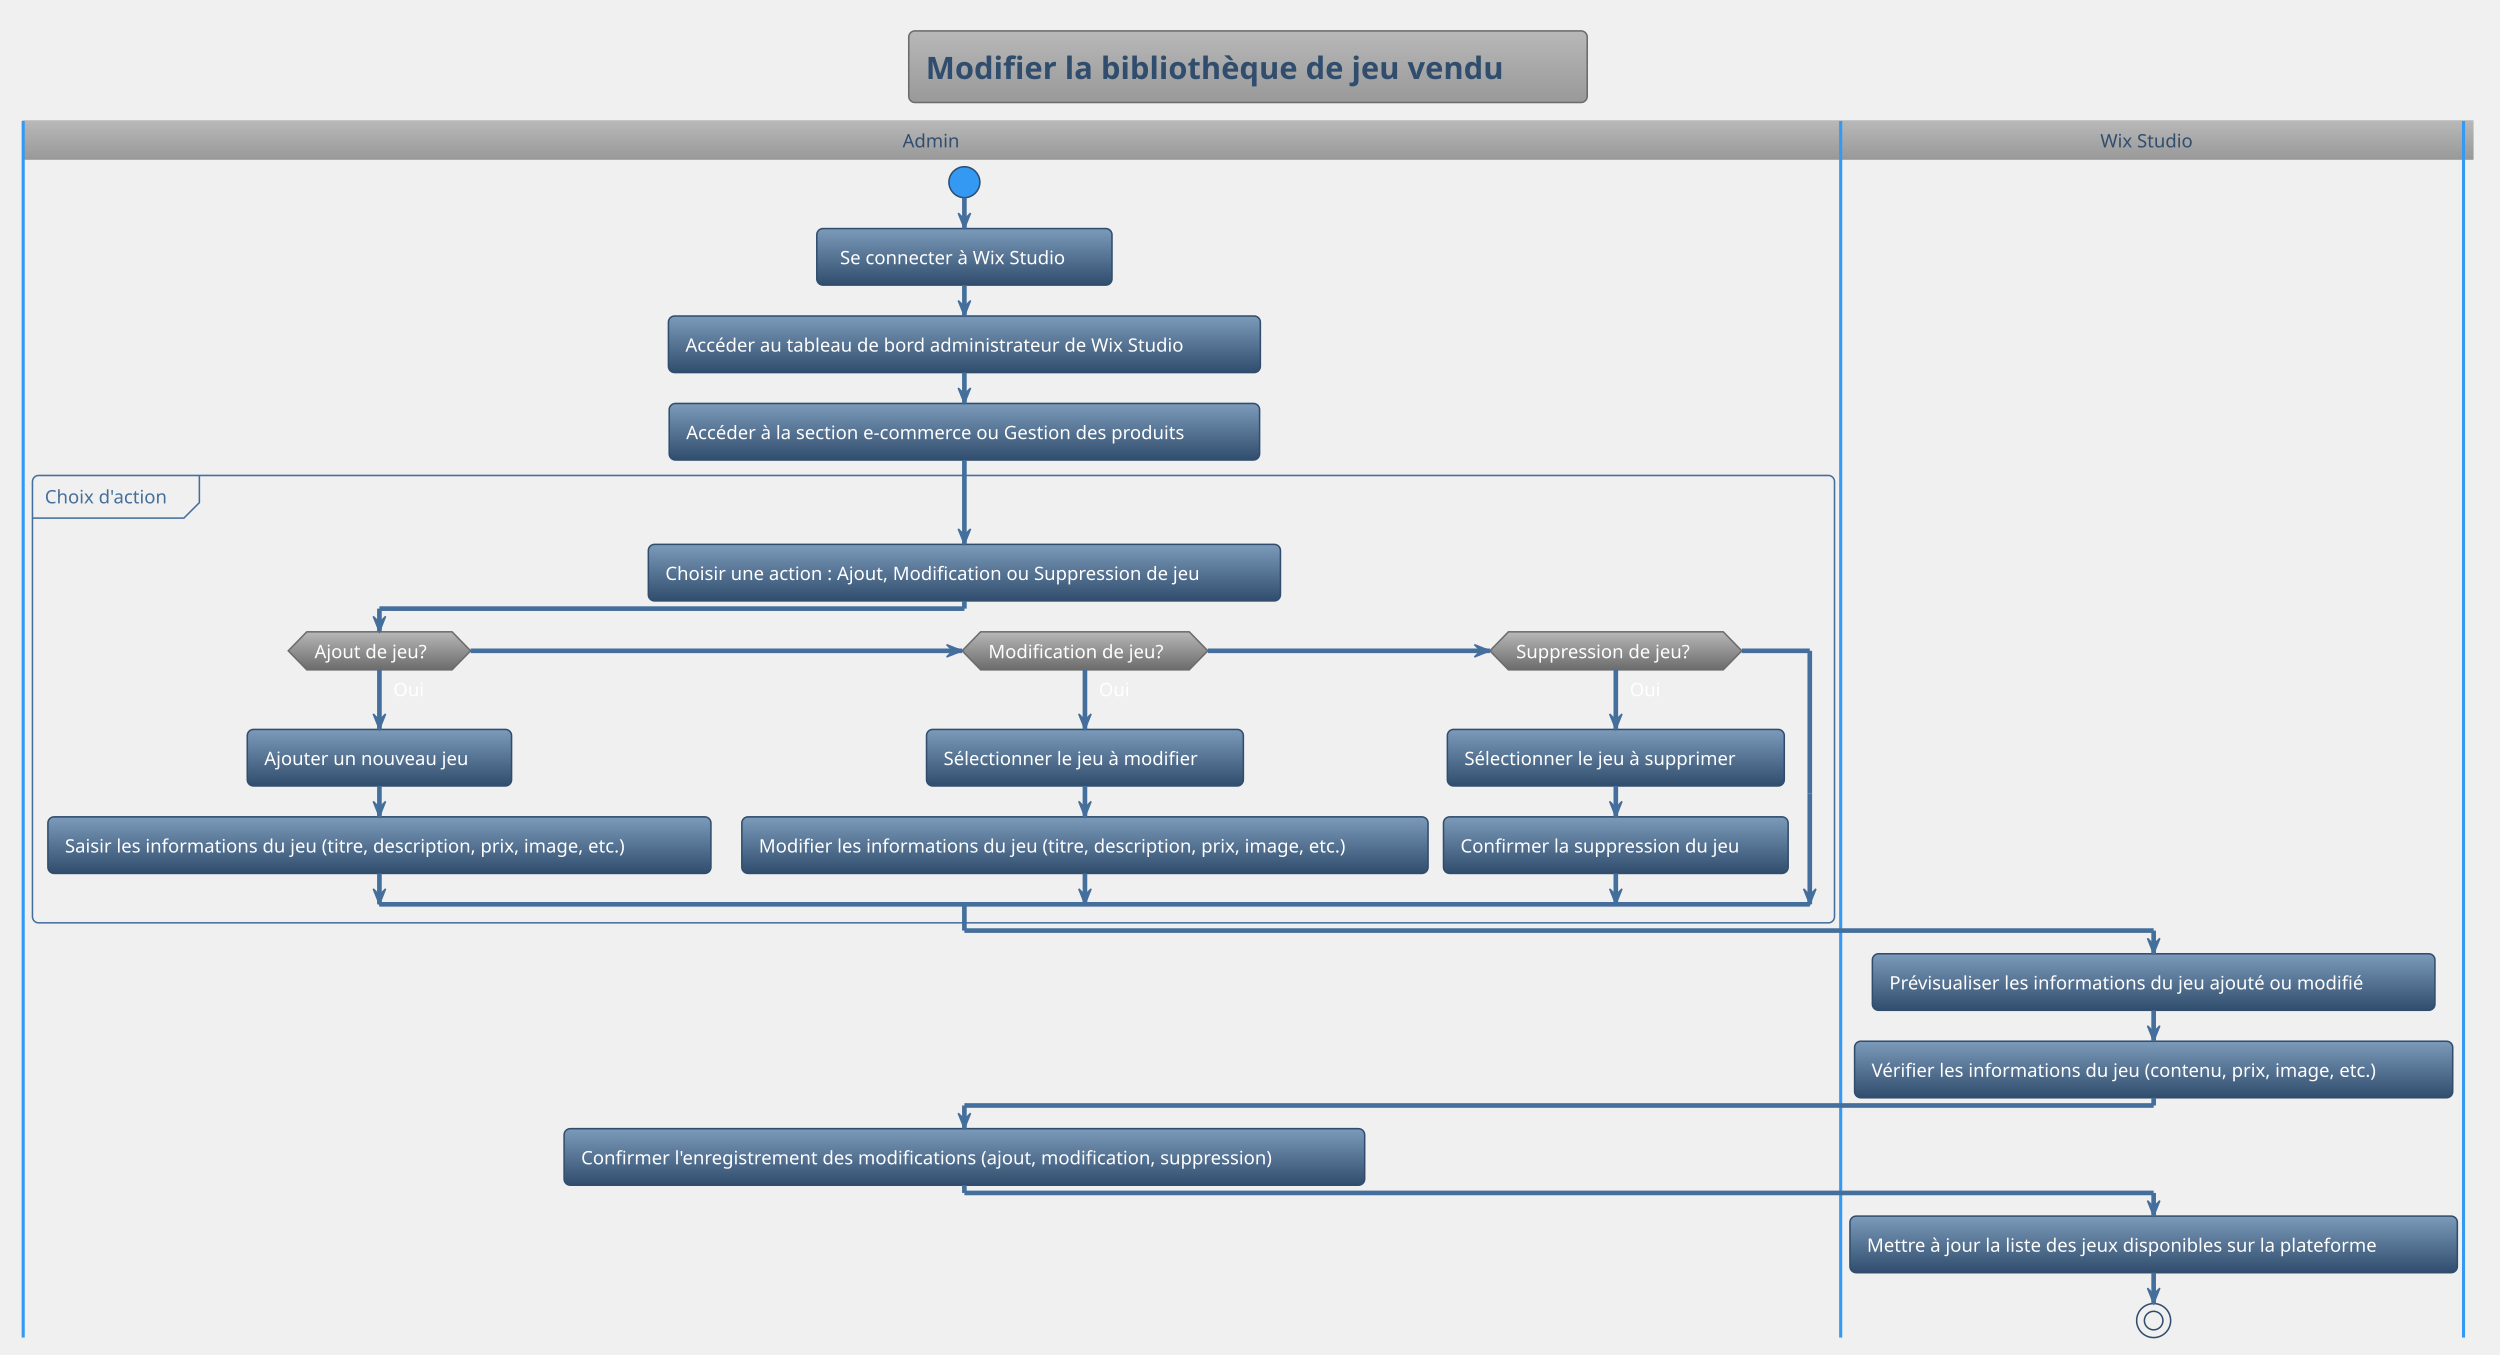
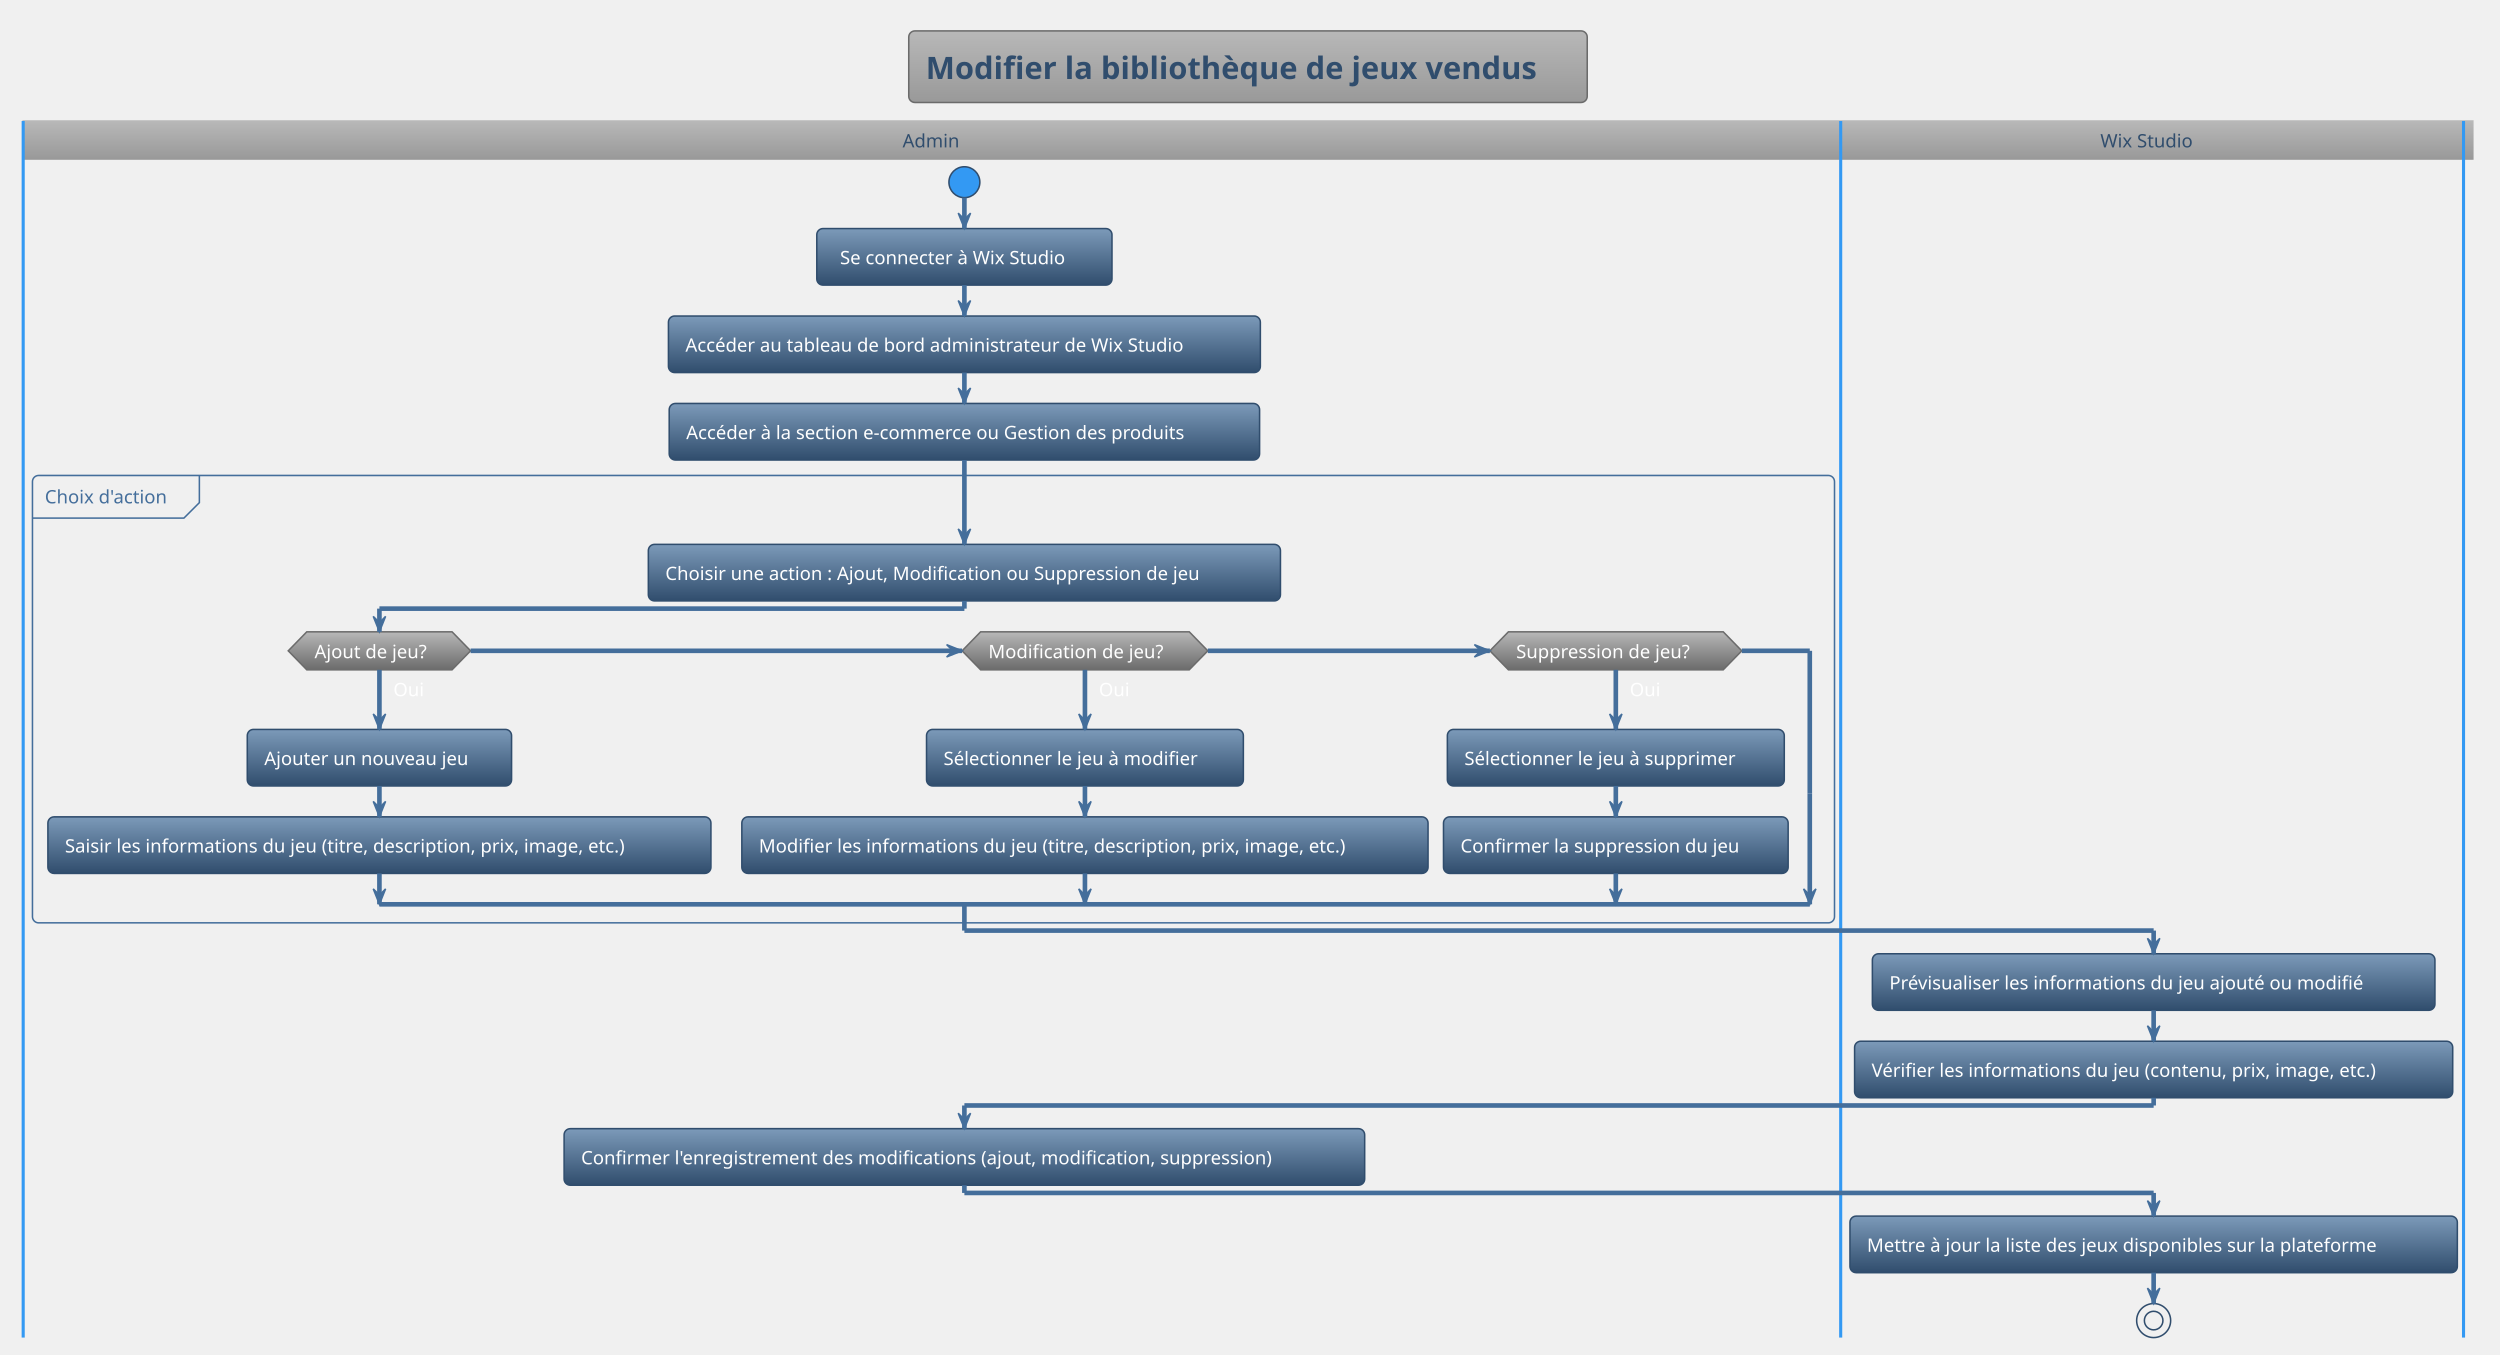
<svg xmlns="http://www.w3.org/2000/svg" contentStyleType="text/css" height="913.542px" preserveAspectRatio="none" style="width:1685px;height:913px;" version="1.1" viewBox="0 0 1685 913" width="1685.417px" zoomAndPan="magnify">
  <defs>
    <linearGradient id="g16emuyfn6m9hu0" x1="50%" x2="50%" y1="0%" y2="100%">
      <stop offset="0%" stop-color="#B8B8B8" />
      <stop offset="100%" stop-color="#999999" />
    </linearGradient>
    <linearGradient id="g16emuyfn6m9hu1" x1="50%" x2="50%" y1="0%" y2="100%">
      <stop offset="0%" stop-color="#7C9AB9" />
      <stop offset="100%" stop-color="#304D6D" />
    </linearGradient>
    <linearGradient id="g16emuyfn6m9hu2" x1="50%" x2="50%" y1="0%" y2="100%">
      <stop offset="0%" stop-color="#B8B8B8" />
      <stop offset="100%" stop-color="#6B6B6B" />
    </linearGradient>
  </defs>
  <g>
    <rect fill="url(#g16emuyfn6m9hu0)" height="48.236" id="_title" rx="4.167" ry="4.167" style="stroke:#6B6B6B;stroke-width:1.042;" width="457.292" x="612.5" y="20.833" />
-     <text fill="#304D6D" font-family="Verdana" font-size="20.833" font-weight="bold" lengthAdjust="spacing" textLength="434.375" x="623.958" y="53.237">Modifier la bibliothèque de jeu vendu</text>
+     <text fill="#304D6D" font-family="Verdana" font-size="20.833" font-weight="bold" lengthAdjust="spacing" textLength="434.375" x="623.958" y="53.237">Modifier la bibliothèque de jeux vendus</text>
    <rect fill="url(#g16emuyfn6m9hu0)" height="25.608" style="stroke:url(#g16emuyfn6m9hu0);stroke-width:1.042;" width="1651.042" x="15.625" y="81.569" />
    <ellipse cx="650" cy="122.803" fill="#3399F3" rx="10.417" ry="10.417" style="stroke:#304D6D;stroke-width:1.042;" />
    <rect fill="url(#g16emuyfn6m9hu1)" height="38.108" rx="4.167" ry="4.167" style="stroke:#304D6D;stroke-width:1.042;" width="198.958" x="550.521" y="154.053" />
    <text fill="#FFFFFF" font-family="Verdana" font-size="12.5" lengthAdjust="spacing" textLength="171.875" x="566.146" y="178.078">Se connecter à Wix Studio</text>
    <rect fill="url(#g16emuyfn6m9hu1)" height="38.108" rx="4.167" ry="4.167" style="stroke:#304D6D;stroke-width:1.042;" width="398.958" x="450.521" y="212.994" />
    <text fill="#FFFFFF" font-family="Verdana" font-size="12.5" lengthAdjust="spacing" textLength="376.042" x="461.979" y="237.02">Accéder au tableau de bord administrateur de Wix Studio</text>
    <rect fill="url(#g16emuyfn6m9hu1)" height="38.108" rx="4.167" ry="4.167" style="stroke:#304D6D;stroke-width:1.042;" width="397.917" x="451.042" y="271.936" />
    <text fill="#FFFFFF" font-family="Verdana" font-size="12.5" lengthAdjust="spacing" textLength="375" x="462.5" y="295.962">Accéder à la section e-commerce ou Gestion des produits</text>
    <rect fill="none" height="301.546" rx="4.167" ry="4.167" style="stroke:#446E9B;stroke-width:1.042;" width="1214.583" x="21.875" y="320.461" />
    <path d="M134.375,320.461 L134.375,338.778 L123.958,349.194 L21.875,349.194 " fill="none" style="stroke:#446E9B;stroke-width:1.042;" />
    <text fill="#446E9B" font-family="Verdana" font-size="12.5" lengthAdjust="spacing" textLength="91.667" x="30.208" y="339.278">Choix d'action</text>
    <rect fill="url(#g16emuyfn6m9hu1)" height="38.108" rx="4.167" ry="4.167" style="stroke:#304D6D;stroke-width:1.042;" width="426.042" x="436.979" y="366.903" />
    <text fill="#FFFFFF" font-family="Verdana" font-size="12.5" lengthAdjust="spacing" textLength="403.125" x="448.438" y="390.928">Choisir une action : Ajout, Modification ou Suppression de jeu</text>
    <polygon fill="url(#g16emuyfn6m9hu2)" points="206.771,425.844,304.688,425.844,317.188,438.649,304.688,451.453,206.771,451.453,194.271,438.649,206.771,425.844" style="stroke:#6B6B6B;stroke-width:1.042;" />
    <text fill="#FFFFFF" font-family="Verdana" font-size="12.5" lengthAdjust="spacing" textLength="21.875" x="265.104" y="469.228">Oui</text>
    <text fill="#FFFFFF" font-family="Verdana" font-size="12.5" lengthAdjust="spacing" textLength="87.5" x="211.979" y="443.62">Ajout de jeu?</text>
    <rect fill="url(#g16emuyfn6m9hu1)" height="38.108" rx="4.167" ry="4.167" style="stroke:#304D6D;stroke-width:1.042;" width="178.125" x="166.667" y="491.624" />
    <text fill="#FFFFFF" font-family="Verdana" font-size="12.5" lengthAdjust="spacing" textLength="155.208" x="178.125" y="515.649">Ajouter un nouveau jeu</text>
    <rect fill="url(#g16emuyfn6m9hu1)" height="38.108" rx="4.167" ry="4.167" style="stroke:#304D6D;stroke-width:1.042;" width="446.875" x="32.292" y="550.566" />
    <text fill="#FFFFFF" font-family="Verdana" font-size="12.5" lengthAdjust="spacing" textLength="423.958" x="43.75" y="574.591">Saisir les informations du jeu (titre, description, prix, image, etc.)</text>
    <polygon fill="url(#g16emuyfn6m9hu2)" points="660.938,425.844,801.562,425.844,814.062,438.649,801.562,451.453,660.938,451.453,648.438,438.649,660.938,425.844" style="stroke:#6B6B6B;stroke-width:1.042;" />
    <text fill="#FFFFFF" font-family="Verdana" font-size="12.5" lengthAdjust="spacing" textLength="21.875" x="740.625" y="469.228">Oui</text>
    <text fill="#FFFFFF" font-family="Verdana" font-size="12.5" lengthAdjust="spacing" textLength="130.208" x="666.146" y="443.62">Modification de jeu?</text>
    <rect fill="url(#g16emuyfn6m9hu1)" height="38.108" rx="4.167" ry="4.167" style="stroke:#304D6D;stroke-width:1.042;" width="213.542" x="624.479" y="491.624" />
    <text fill="#FFFFFF" font-family="Verdana" font-size="12.5" lengthAdjust="spacing" textLength="190.625" x="635.938" y="515.649">Sélectionner le jeu à modifier</text>
    <rect fill="url(#g16emuyfn6m9hu1)" height="38.108" rx="4.167" ry="4.167" style="stroke:#304D6D;stroke-width:1.042;" width="462.5" x="500" y="550.566" />
    <text fill="#FFFFFF" font-family="Verdana" font-size="12.5" lengthAdjust="spacing" textLength="439.583" x="511.458" y="574.591">Modifier les informations du jeu (titre, description, prix, image, etc.)</text>
    <polygon fill="url(#g16emuyfn6m9hu2)" points="1016.667,425.844,1161.458,425.844,1173.958,438.649,1161.458,451.453,1016.667,451.453,1004.167,438.649,1016.667,425.844" style="stroke:#6B6B6B;stroke-width:1.042;" />
    <text fill="#FFFFFF" font-family="Verdana" font-size="12.5" lengthAdjust="spacing" textLength="21.875" x="1098.438" y="469.228">Oui</text>
    <text fill="#FFFFFF" font-family="Verdana" font-size="12.5" lengthAdjust="spacing" textLength="134.375" x="1021.875" y="443.62">Suppression de jeu?</text>
    <rect fill="url(#g16emuyfn6m9hu1)" height="38.108" rx="4.167" ry="4.167" style="stroke:#304D6D;stroke-width:1.042;" width="227.083" x="975.521" y="491.624" />
    <text fill="#FFFFFF" font-family="Verdana" font-size="12.5" lengthAdjust="spacing" textLength="204.167" x="986.979" y="515.649">Sélectionner le jeu à supprimer</text>
    <rect fill="url(#g16emuyfn6m9hu1)" height="38.108" rx="4.167" ry="4.167" style="stroke:#304D6D;stroke-width:1.042;" width="232.292" x="972.917" y="550.566" />
    <text fill="#FFFFFF" font-family="Verdana" font-size="12.5" lengthAdjust="spacing" textLength="209.375" x="984.375" y="574.591">Confirmer la suppression du jeu</text>
    <rect fill="url(#g16emuyfn6m9hu1)" height="38.108" rx="4.167" ry="4.167" style="stroke:#304D6D;stroke-width:1.042;" width="539.583" x="380.208" y="760.724" />
    <text fill="#FFFFFF" font-family="Verdana" font-size="12.5" lengthAdjust="spacing" textLength="516.667" x="391.667" y="784.749">Confirmer l'enregistrement des modifications (ajout, modification, suppression)</text>
    <line style="stroke:#3399F3;stroke-width:2.083;" x1="15.625" x2="15.625" y1="81.569" y2="901.524" />
    <rect fill="url(#g16emuyfn6m9hu1)" height="38.108" rx="4.167" ry="4.167" style="stroke:#304D6D;stroke-width:1.042;" width="379.167" x="1261.979" y="642.841" />
    <text fill="#FFFFFF" font-family="Verdana" font-size="12.5" lengthAdjust="spacing" textLength="356.25" x="1273.438" y="666.866">Prévisualiser les informations du jeu ajouté ou modifié</text>
    <rect fill="url(#g16emuyfn6m9hu1)" height="38.108" rx="4.167" ry="4.167" style="stroke:#304D6D;stroke-width:1.042;" width="403.125" x="1250" y="701.782" />
    <text fill="#FFFFFF" font-family="Verdana" font-size="12.5" lengthAdjust="spacing" textLength="380.208" x="1261.458" y="725.808">Vérifier les informations du jeu (contenu, prix, image, etc.)</text>
    <rect fill="url(#g16emuyfn6m9hu1)" height="38.108" rx="4.167" ry="4.167" style="stroke:#304D6D;stroke-width:1.042;" width="409.375" x="1246.875" y="819.665" />
    <text fill="#FFFFFF" font-family="Verdana" font-size="12.5" lengthAdjust="spacing" textLength="386.458" x="1258.333" y="843.691">Mettre à jour la liste des jeux disponibles sur la plateforme</text>
    <ellipse cx="1451.562" cy="890.066" fill="none" rx="11.458" ry="11.458" style="stroke:#304D6D;stroke-width:1.042;" />
    <ellipse cx="1451.562" cy="890.066" fill="none" rx="6.25" ry="6.25" style="stroke:#304D6D;stroke-width:1.042;" />
    <line style="stroke:#3399F3;stroke-width:2.083;" x1="1240.625" x2="1240.625" y1="81.569" y2="901.524" />
    <line style="stroke:#3399F3;stroke-width:2.083;" x1="1660.417" x2="1660.417" y1="81.569" y2="901.524" />
    <line style="stroke:#446E9B;stroke-width:3.125;" x1="650" x2="650" y1="133.219" y2="154.053" />
    <polygon fill="#446E9B" points="645.833,143.636,650,154.053,654.167,143.636,650,147.803" style="stroke:#446E9B;stroke-width:1.042;" />
    <line style="stroke:#446E9B;stroke-width:3.125;" x1="650" x2="650" y1="192.161" y2="212.994" />
    <polygon fill="#446E9B" points="645.833,202.578,650,212.994,654.167,202.578,650,206.744" style="stroke:#446E9B;stroke-width:1.042;" />
    <line style="stroke:#446E9B;stroke-width:3.125;" x1="650" x2="650" y1="251.103" y2="271.936" />
    <polygon fill="#446E9B" points="645.833,261.519,650,271.936,654.167,261.519,650,265.686" style="stroke:#446E9B;stroke-width:1.042;" />
    <line style="stroke:#446E9B;stroke-width:3.125;" x1="255.729" x2="255.729" y1="529.732" y2="550.566" />
    <polygon fill="#446E9B" points="251.562,540.149,255.729,550.566,259.896,540.149,255.729,544.316" style="stroke:#446E9B;stroke-width:1.042;" />
    <line style="stroke:#446E9B;stroke-width:3.125;" x1="731.25" x2="731.25" y1="529.732" y2="550.566" />
    <polygon fill="#446E9B" points="727.083,540.149,731.25,550.566,735.417,540.149,731.25,544.316" style="stroke:#446E9B;stroke-width:1.042;" />
    <line style="stroke:#446E9B;stroke-width:3.125;" x1="1089.062" x2="1089.062" y1="529.732" y2="550.566" />
    <polygon fill="#446E9B" points="1084.896,540.149,1089.062,550.566,1093.229,540.149,1089.062,544.316" style="stroke:#446E9B;stroke-width:1.042;" />
    <line style="stroke:#446E9B;stroke-width:3.125;" x1="255.729" x2="255.729" y1="451.453" y2="491.624" />
    <polygon fill="#446E9B" points="251.562,481.207,255.729,491.624,259.896,481.207,255.729,485.374" style="stroke:#446E9B;stroke-width:1.042;" />
    <line style="stroke:#446E9B;stroke-width:3.125;" x1="255.729" x2="255.729" y1="588.674" y2="609.507" />
    <polygon fill="#446E9B" points="251.562,599.091,255.729,609.507,259.896,599.091,255.729,603.257" style="stroke:#446E9B;stroke-width:1.042;" />
    <line style="stroke:#446E9B;stroke-width:3.125;" x1="731.25" x2="731.25" y1="451.453" y2="491.624" />
    <polygon fill="#446E9B" points="727.083,481.207,731.25,491.624,735.417,481.207,731.25,485.374" style="stroke:#446E9B;stroke-width:1.042;" />
    <line style="stroke:#446E9B;stroke-width:3.125;" x1="731.25" x2="731.25" y1="588.674" y2="609.507" />
    <polygon fill="#446E9B" points="727.083,599.091,731.25,609.507,735.417,599.091,731.25,603.257" style="stroke:#446E9B;stroke-width:1.042;" />
    <line style="stroke:#446E9B;stroke-width:3.125;" x1="1089.062" x2="1089.062" y1="451.453" y2="491.624" />
    <polygon fill="#446E9B" points="1084.896,481.207,1089.062,491.624,1093.229,481.207,1089.062,485.374" style="stroke:#446E9B;stroke-width:1.042;" />
    <line style="stroke:#446E9B;stroke-width:3.125;" x1="1089.062" x2="1089.062" y1="588.674" y2="609.507" />
    <polygon fill="#446E9B" points="1084.896,599.091,1089.062,609.507,1093.229,599.091,1089.062,603.257" style="stroke:#446E9B;stroke-width:1.042;" />
    <line style="stroke:#446E9B;stroke-width:3.125;" x1="317.188" x2="648.438" y1="438.649" y2="438.649" />
    <polygon fill="#446E9B" points="638.021,434.482,648.438,438.649,638.021,442.815,642.188,438.649" style="stroke:#446E9B;stroke-width:1.042;" />
    <line style="stroke:#446E9B;stroke-width:3.125;" x1="814.062" x2="1004.167" y1="438.649" y2="438.649" />
    <polygon fill="#446E9B" points="993.75,434.482,1004.167,438.649,993.75,442.815,997.917,438.649" style="stroke:#446E9B;stroke-width:1.042;" />
    <line style="stroke:#446E9B;stroke-width:3.125;" x1="650" x2="650" y1="405.011" y2="410.219" />
    <line style="stroke:#446E9B;stroke-width:3.125;" x1="650" x2="255.729" y1="410.219" y2="410.219" />
    <line style="stroke:#446E9B;stroke-width:3.125;" x1="255.729" x2="255.729" y1="410.219" y2="425.844" />
    <polygon fill="#446E9B" points="251.562,415.428,255.729,425.844,259.896,415.428,255.729,419.594" style="stroke:#446E9B;stroke-width:1.042;" />
    <line style="stroke:#446E9B;stroke-width:3.125;" x1="1173.958" x2="1219.792" y1="438.649" y2="438.649" />
    <line style="stroke:#446E9B;stroke-width:3.125;" x1="1219.792" x2="1219.792" y1="438.649" y2="534.941" />
    <line style="stroke:#446E9B;stroke-width:3.125;" x1="1219.792" x2="1219.792" y1="534.941" y2="609.507" />
    <polygon fill="#446E9B" points="1215.625,599.091,1219.792,609.507,1223.958,599.091,1219.792,603.257" style="stroke:#446E9B;stroke-width:1.042;" />
    <line style="stroke:#446E9B;stroke-width:3.125;" x1="255.729" x2="1219.792" y1="609.507" y2="609.507" />
    <line style="stroke:#446E9B;stroke-width:3.125;" x1="650" x2="650" y1="310.044" y2="366.903" />
    <polygon fill="#446E9B" points="645.833,356.486,650,366.903,654.167,356.486,650,360.653" style="stroke:#446E9B;stroke-width:1.042;" />
    <line style="stroke:#446E9B;stroke-width:3.125;" x1="1451.562" x2="1451.562" y1="680.949" y2="701.782" />
    <polygon fill="#446E9B" points="1447.396,691.366,1451.562,701.782,1455.729,691.366,1451.562,695.532" style="stroke:#446E9B;stroke-width:1.042;" />
    <line style="stroke:#446E9B;stroke-width:3.125;" x1="1451.562" x2="1451.562" y1="857.774" y2="878.607" />
    <polygon fill="#446E9B" points="1447.396,868.191,1451.562,878.607,1455.729,868.191,1451.562,872.357" style="stroke:#446E9B;stroke-width:1.042;" />
    <line style="stroke:#446E9B;stroke-width:3.125;" x1="650" x2="650" y1="609.507" y2="627.216" />
    <line style="stroke:#446E9B;stroke-width:3.125;" x1="650" x2="1451.562" y1="627.216" y2="627.216" />
    <line style="stroke:#446E9B;stroke-width:3.125;" x1="1451.562" x2="1451.562" y1="627.216" y2="642.841" />
    <polygon fill="#446E9B" points="1447.396,632.424,1451.562,642.841,1455.729,632.424,1451.562,636.591" style="stroke:#446E9B;stroke-width:1.042;" />
    <line style="stroke:#446E9B;stroke-width:3.125;" x1="1451.562" x2="1451.562" y1="739.89" y2="745.099" />
    <line style="stroke:#446E9B;stroke-width:3.125;" x1="1451.562" x2="650" y1="745.099" y2="745.099" />
    <line style="stroke:#446E9B;stroke-width:3.125;" x1="650" x2="650" y1="745.099" y2="760.724" />
    <polygon fill="#446E9B" points="645.833,750.307,650,760.724,654.167,750.307,650,754.474" style="stroke:#446E9B;stroke-width:1.042;" />
    <line style="stroke:#446E9B;stroke-width:3.125;" x1="650" x2="650" y1="798.832" y2="804.04" />
    <line style="stroke:#446E9B;stroke-width:3.125;" x1="650" x2="1451.562" y1="804.04" y2="804.04" />
    <line style="stroke:#446E9B;stroke-width:3.125;" x1="1451.562" x2="1451.562" y1="804.04" y2="819.665" />
    <polygon fill="#446E9B" points="1447.396,809.249,1451.562,819.665,1455.729,809.249,1451.562,813.415" style="stroke:#446E9B;stroke-width:1.042;" />
    <text fill="#304D6D" font-family="Verdana" font-size="12.5" lengthAdjust="spacing" textLength="39.583" x="608.333" y="99.345">Admin</text>
    <text fill="#304D6D" font-family="Verdana" font-size="12.5" lengthAdjust="spacing" textLength="69.792" x="1415.625" y="99.345">Wix Studio</text>
  </g>
</svg>
